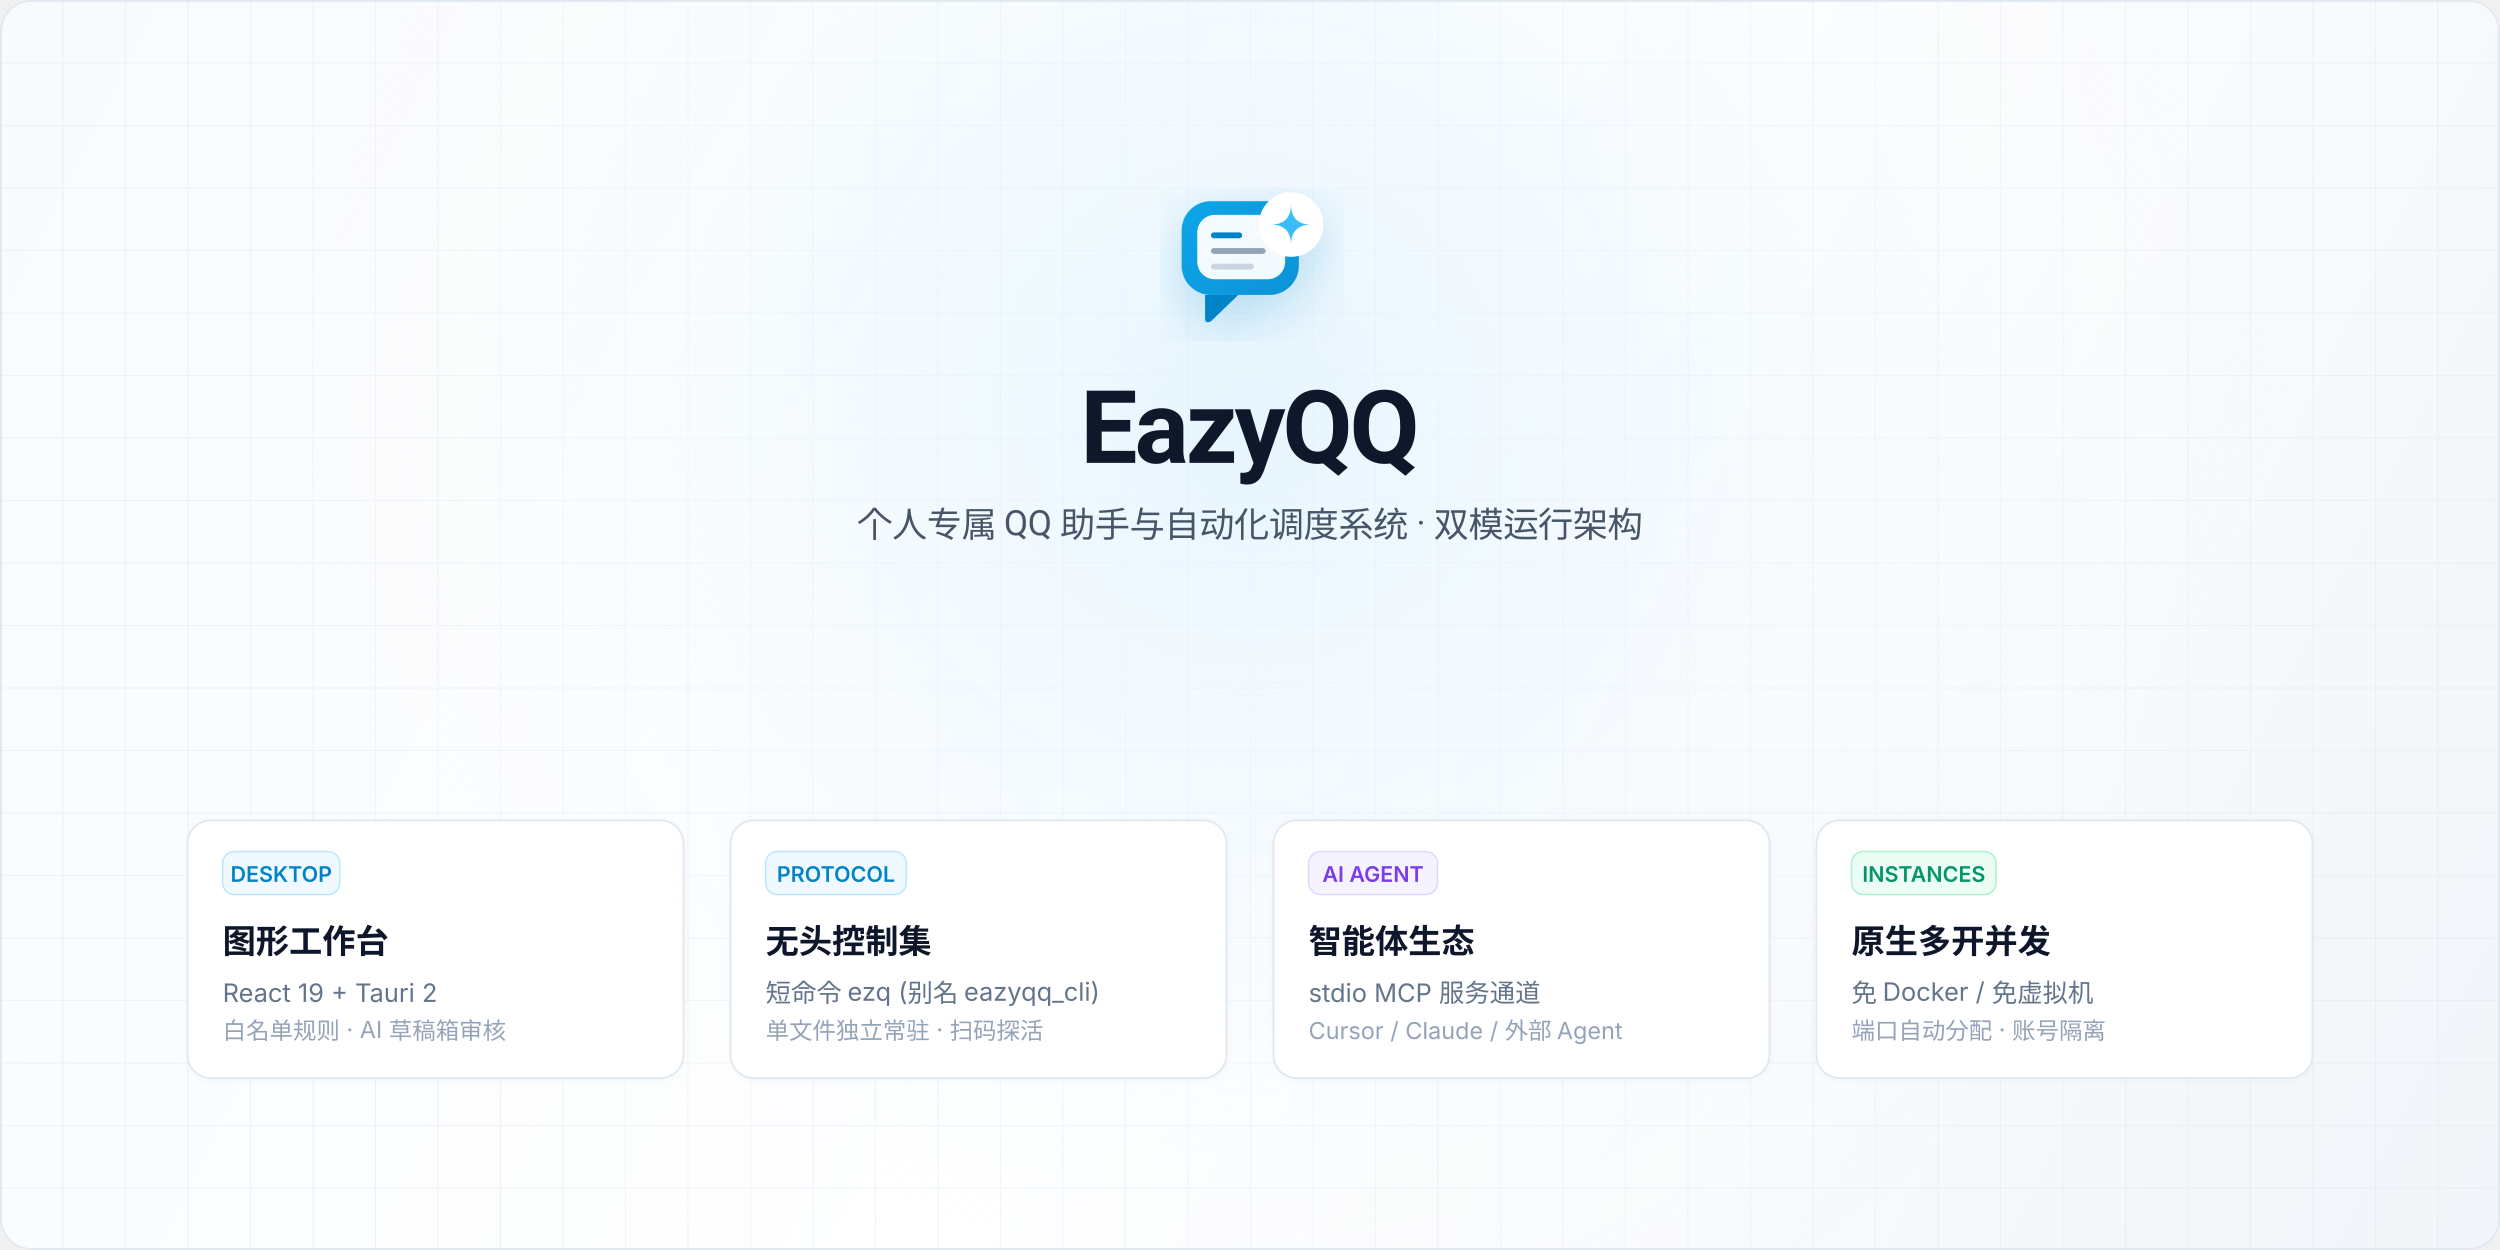
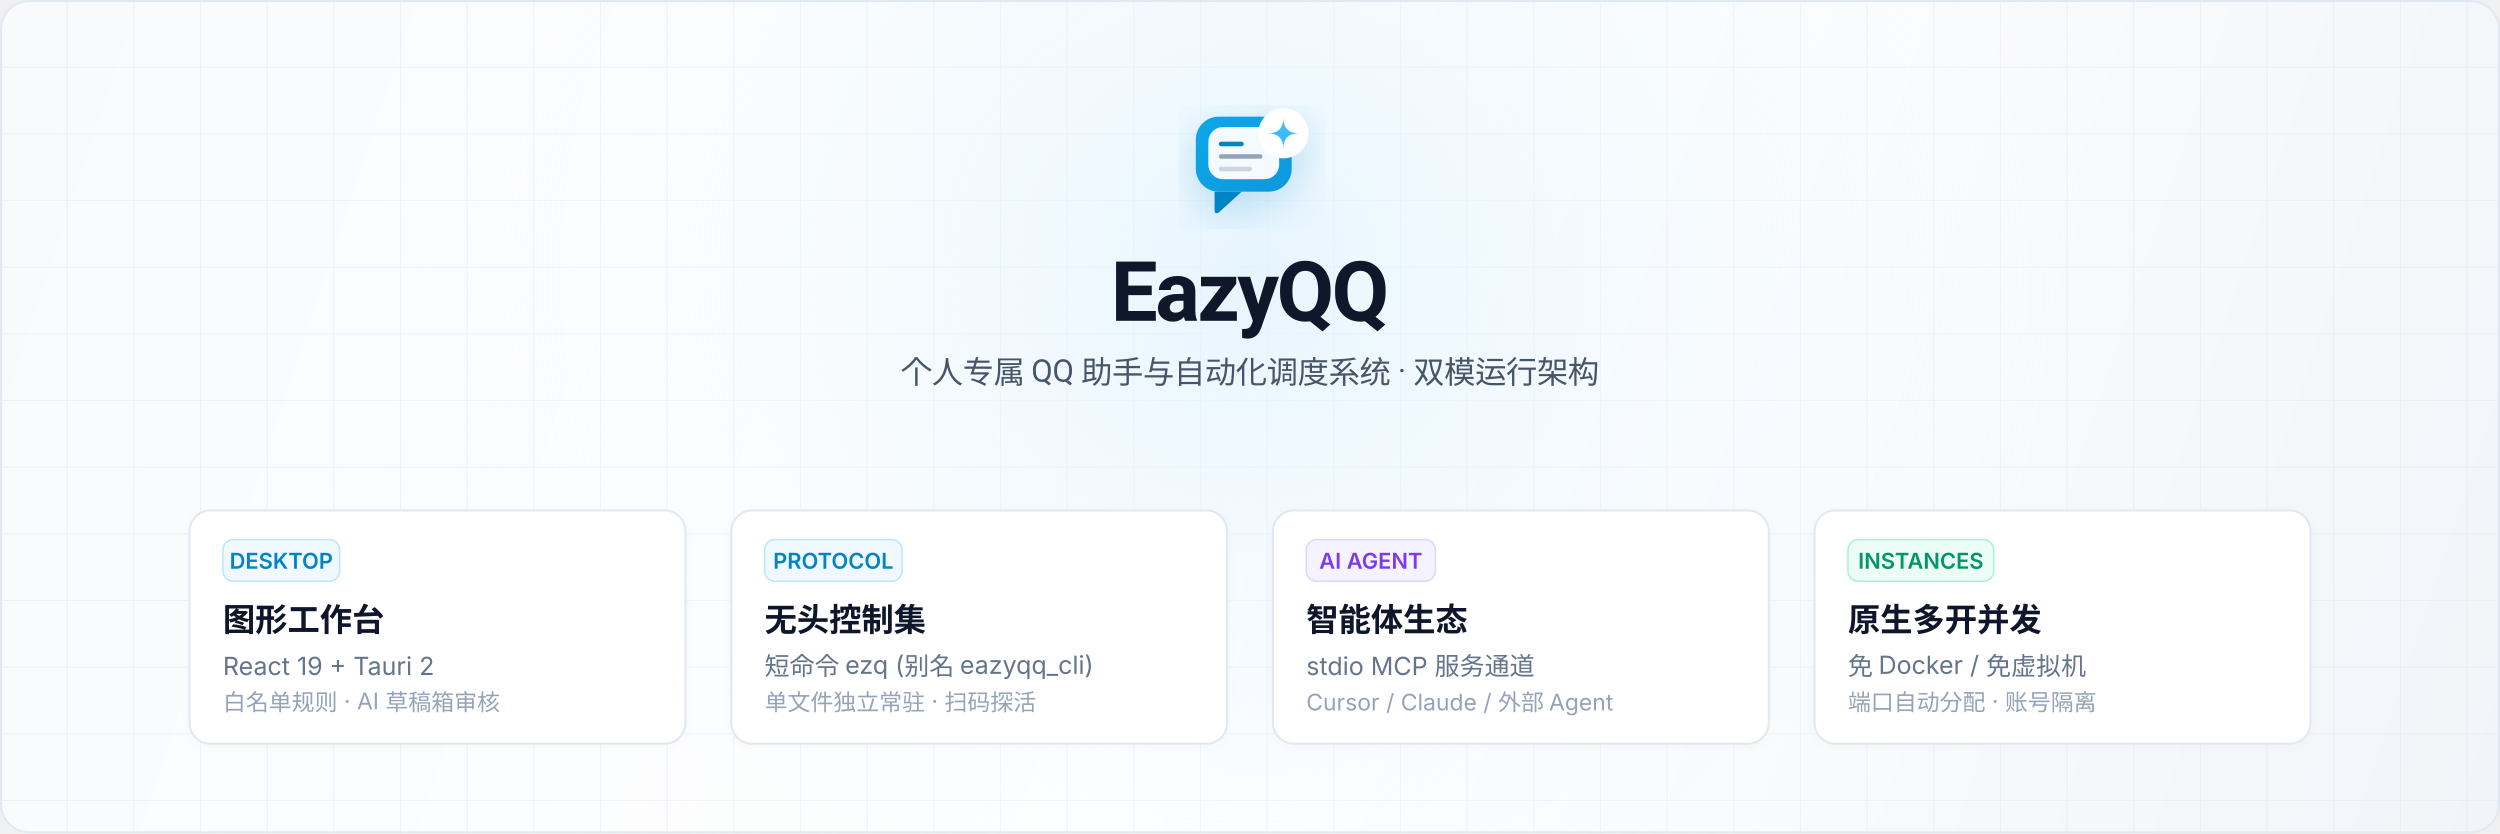
- <svg xmlns="http://www.w3.org/2000/svg" viewBox="0 0 1280 640" width="1280" height="640" fill="none">
+ <svg xmlns="http://www.w3.org/2000/svg" viewBox="0 0 1200 400" width="1200" height="400" fill="none">
  <defs>
-     <linearGradient id="canvas-grad" x1="0" y1="0" x2="1280" y2="640" gradientUnits="userSpaceOnUse">
+     <linearGradient id="canvas-grad" x1="0" y1="0" x2="1200" y2="400" gradientUnits="userSpaceOnUse">
      <stop offset="0%" stop-color="#f8fafc" />
      <stop offset="50%" stop-color="#ffffff" />
      <stop offset="100%" stop-color="#f1f5f9" />
    </linearGradient>
-     <radialGradient id="sky-glow" cx="640" cy="210" r="540" gradientUnits="userSpaceOnUse">
+     <radialGradient id="sky-glow" cx="600" cy="130" r="440" gradientUnits="userSpaceOnUse">
      <stop offset="0%" stop-color="#e0f2fe" stop-opacity="0.8" />
-       <stop offset="55%" stop-color="#f0f9ff" stop-opacity="0.35" />
+       <stop offset="55%" stop-color="#f0f9ff" stop-opacity="0.3" />
      <stop offset="100%" stop-color="#ffffff" stop-opacity="0" />
    </radialGradient>
    <pattern id="light-grid" width="32" height="32" patternUnits="userSpaceOnUse">
      <path d="M 32 0 L 0 0 0 32" fill="none" stroke="#e2e8f0" stroke-width="0.75" stroke-opacity="0.7" />
    </pattern>
    <filter id="card-shadow" x="-8%" y="-8%" width="116%" height="124%">
-       <feDropShadow dx="0" dy="4" stdDeviation="8" flood-color="#0f172a" flood-opacity="0.04" />
+       <feDropShadow dx="0" dy="3" stdDeviation="6" flood-color="#0f172a" flood-opacity="0.04" />
      <feDropShadow dx="0" dy="1" stdDeviation="2" flood-color="#0f172a" flood-opacity="0.02" />
    </filter>
    <filter id="logo-drop" x="-15%" y="-15%" width="130%" height="130%">
-       <feDropShadow dx="0" dy="8" stdDeviation="14" flood-color="#0284c7" flood-opacity="0.25" />
+       <feDropShadow dx="0" dy="6" stdDeviation="10" flood-color="#0284c7" flood-opacity="0.22" />
    </filter>
    <linearGradient id="eazyqq-grad-primary" x1="16" y1="16" x2="112" y2="112" gradientUnits="userSpaceOnUse">
      <stop offset="0%" stop-color="#0ea5e9" />
      <stop offset="100%" stop-color="#0284c7" />
    </linearGradient>
    <linearGradient id="eazyqq-grad-sparkle" x1="60" y1="40" x2="100" y2="80" gradientUnits="userSpaceOnUse">
      <stop offset="0%" stop-color="#38bdf8" />
      <stop offset="100%" stop-color="#0284c7" />
    </linearGradient>
  </defs>
-   <rect width="1280" height="640" rx="16" fill="url(#canvas-grad)" />
-   <rect width="1280" height="640" rx="16" fill="url(#light-grid)" />
-   <rect width="1280" height="640" rx="16" fill="url(#sky-glow)" />
-   <rect x="0.5" y="0.5" width="1279" height="639" rx="15.5" stroke="#e2e8f0" stroke-width="1" />
-   <g transform="translate(640, 205)">
-     <g transform="translate(-48, -120)" filter="url(#logo-drop)">
-       <rect x="13" y="18" width="60" height="48" rx="15" fill="url(#eazyqq-grad-primary)" />
-       <path d="M25 66 L25 78 Q25 81 28 79.5 L42 66 Z" fill="#0284c7" />
-       <rect x="21" y="25" width="45" height="33" rx="9" fill="#ffffff" fill-opacity="0.95" />
-       <rect x="28" y="34" width="16" height="3" rx="1.5" fill="#0284c7" />
-       <rect x="28" y="42" width="28" height="3" rx="1.5" fill="#94a3b8" />
-       <rect x="28" y="50" width="22" height="3" rx="1.5" fill="#cbd5e1" />
-       <g transform="translate(51, 12)">
-         <circle cx="18" cy="18" r="16.5" fill="#ffffff" />
-         <path d="M18 7.5 Q18 18 28.5 18 Q18 18 18 28.5 Q18 18 7.5 18 Q18 18 18 7.5 Z" fill="url(#eazyqq-grad-sparkle)" />
+   <rect width="1200" height="400" rx="14" fill="url(#canvas-grad)" />
+   <rect width="1200" height="400" rx="14" fill="url(#light-grid)" />
+   <rect width="1200" height="400" rx="14" fill="url(#sky-glow)" />
+   <rect x="0.5" y="0.5" width="1199" height="399" rx="13.5" stroke="#e2e8f0" stroke-width="1" />
+   <g transform="translate(600, 130)">
+     <g transform="translate(-36, -88)" filter="url(#logo-drop)">
+       <rect x="10" y="14" width="46" height="36" rx="11" fill="url(#eazyqq-grad-primary)" />
+       <path d="M19 50 L19 59 Q19 61 21 60 L32 50 Z" fill="#0284c7" />
+       <rect x="16" y="19" width="34" height="25" rx="7" fill="#ffffff" fill-opacity="0.95" />
+       <rect x="21" y="26" width="12" height="2.2" rx="1.1" fill="#0284c7" />
+       <rect x="21" y="32" width="21" height="2.2" rx="1.1" fill="#94a3b8" />
+       <rect x="21" y="38" width="16" height="2.2" rx="1.1" fill="#cbd5e1" />
+       <g transform="translate(39, 9)">
+         <circle cx="13" cy="13" r="12" fill="#ffffff" />
+         <path d="M13 5.5 Q13 13 20.5 13 Q13 13 13 20.5 Q13 13 5.5 13 Q13 13 13 5.5 Z" fill="url(#eazyqq-grad-sparkle)" />
      </g>
    </g>
-     <text text-anchor="middle" y="32" fill="#0f172a" font-family="-apple-system, BlinkMacSystemFont, 'Segoe UI', Roboto, sans-serif" font-size="52" font-weight="700" letter-spacing="-0.03em">
+     <text text-anchor="middle" y="24" fill="#0f172a" font-family="-apple-system, BlinkMacSystemFont, 'Segoe UI', Roboto, sans-serif" font-size="40" font-weight="700" letter-spacing="-0.03em">
      EazyQQ
    </text>
-     <text text-anchor="middle" y="70" fill="#475569" font-family="-apple-system, BlinkMacSystemFont, 'Segoe UI', Roboto, sans-serif" font-size="18" font-weight="400" letter-spacing="-0.01em">
+     <text text-anchor="middle" y="54" fill="#475569" font-family="-apple-system, BlinkMacSystemFont, 'Segoe UI', Roboto, sans-serif" font-size="15" font-weight="400" letter-spacing="-0.01em">
      个人专属 QQ 助手与自动化调度系统 · 双模运行架构
    </text>
  </g>
-   <g transform="translate(96, 420)">
+   <g transform="translate(91, 245)">
    <g transform="translate(0, 0)" filter="url(#card-shadow)">
-       <rect width="254" height="132" rx="12" fill="#ffffff" stroke="#e2e8f0" stroke-width="1" />
-       <rect x="18" y="16" width="60" height="22" rx="6" fill="#f0f9ff" stroke="#bae6fd" stroke-width="0.75" />
-       <text x="48" y="31.5" text-anchor="middle" fill="#0284c7" font-family="-apple-system, BlinkMacSystemFont, 'Segoe UI', sans-serif" font-size="11" font-weight="600">DESKTOP</text>
-       <text x="18" y="68" fill="#0f172a" font-family="-apple-system, BlinkMacSystemFont, 'Segoe UI', sans-serif" font-size="17" font-weight="600">图形工作台</text>
-       <text x="18" y="93" fill="#64748b" font-family="-apple-system, BlinkMacSystemFont, 'Segoe UI', sans-serif" font-size="13">React 19 + Tauri 2</text>
-       <text x="18" y="112" fill="#94a3b8" font-family="-apple-system, BlinkMacSystemFont, 'Segoe UI', sans-serif" font-size="12">白名单规则 · AI 草稿箱审核</text>
+       <rect width="238" height="112" rx="10" fill="#ffffff" stroke="#e2e8f0" stroke-width="1" />
+       <rect x="16" y="14" width="56" height="20" rx="5" fill="#f0f9ff" stroke="#bae6fd" stroke-width="0.75" />
+       <text x="44" y="28" text-anchor="middle" fill="#0284c7" font-family="-apple-system, BlinkMacSystemFont, 'Segoe UI', sans-serif" font-size="10.5" font-weight="600">DESKTOP</text>
+       <text x="16" y="58" fill="#0f172a" font-family="-apple-system, BlinkMacSystemFont, 'Segoe UI', sans-serif" font-size="15.5" font-weight="600">图形工作台</text>
+       <text x="16" y="79" fill="#64748b" font-family="-apple-system, BlinkMacSystemFont, 'Segoe UI', sans-serif" font-size="12">React 19 + Tauri 2</text>
+       <text x="16" y="96" fill="#94a3b8" font-family="-apple-system, BlinkMacSystemFont, 'Segoe UI', sans-serif" font-size="11">白名单规则 · AI 草稿箱审核</text>
    </g>
-     <g transform="translate(278, 0)" filter="url(#card-shadow)">
-       <rect width="254" height="132" rx="12" fill="#ffffff" stroke="#e2e8f0" stroke-width="1" />
-       <rect x="18" y="16" width="72" height="22" rx="6" fill="#f0f9ff" stroke="#bae6fd" stroke-width="0.75" />
-       <text x="54" y="31.5" text-anchor="middle" fill="#0284c7" font-family="-apple-system, BlinkMacSystemFont, 'Segoe UI', sans-serif" font-size="11" font-weight="600">PROTOCOL</text>
-       <text x="18" y="68" fill="#0f172a" font-family="-apple-system, BlinkMacSystemFont, 'Segoe UI', sans-serif" font-size="17" font-weight="600">无头控制集</text>
-       <text x="18" y="93" fill="#64748b" font-family="-apple-system, BlinkMacSystemFont, 'Segoe UI', sans-serif" font-size="13">短命令 ezq (别名 eazyqq_cli)</text>
-       <text x="18" y="112" fill="#94a3b8" font-family="-apple-system, BlinkMacSystemFont, 'Segoe UI', sans-serif" font-size="12">单文件独立常驻 · 扫码探活</text>
+     <g transform="translate(260, 0)" filter="url(#card-shadow)">
+       <rect width="238" height="112" rx="10" fill="#ffffff" stroke="#e2e8f0" stroke-width="1" />
+       <rect x="16" y="14" width="66" height="20" rx="5" fill="#f0f9ff" stroke="#bae6fd" stroke-width="0.75" />
+       <text x="49" y="28" text-anchor="middle" fill="#0284c7" font-family="-apple-system, BlinkMacSystemFont, 'Segoe UI', sans-serif" font-size="10.5" font-weight="600">PROTOCOL</text>
+       <text x="16" y="58" fill="#0f172a" font-family="-apple-system, BlinkMacSystemFont, 'Segoe UI', sans-serif" font-size="15.5" font-weight="600">无头控制集</text>
+       <text x="16" y="79" fill="#64748b" font-family="-apple-system, BlinkMacSystemFont, 'Segoe UI', sans-serif" font-size="12">短命令 ezq (别名 eazyqq_cli)</text>
+       <text x="16" y="96" fill="#94a3b8" font-family="-apple-system, BlinkMacSystemFont, 'Segoe UI', sans-serif" font-size="11">单文件独立常驻 · 扫码探活</text>
    </g>
-     <g transform="translate(556, 0)" filter="url(#card-shadow)">
-       <rect width="254" height="132" rx="12" fill="#ffffff" stroke="#e2e8f0" stroke-width="1" />
-       <rect x="18" y="16" width="66" height="22" rx="6" fill="#f5f3ff" stroke="#ddd6fe" stroke-width="0.75" />
-       <text x="51" y="31.5" text-anchor="middle" fill="#7c3aed" font-family="-apple-system, BlinkMacSystemFont, 'Segoe UI', sans-serif" font-size="11" font-weight="600">AI AGENT</text>
-       <text x="18" y="68" fill="#0f172a" font-family="-apple-system, BlinkMacSystemFont, 'Segoe UI', sans-serif" font-size="17" font-weight="600">智能体生态</text>
-       <text x="18" y="93" fill="#64748b" font-family="-apple-system, BlinkMacSystemFont, 'Segoe UI', sans-serif" font-size="13">stdio MCP 服务通道</text>
-       <text x="18" y="112" fill="#94a3b8" font-family="-apple-system, BlinkMacSystemFont, 'Segoe UI', sans-serif" font-size="12">Cursor / Claude / 外部 Agent</text>
+     <g transform="translate(520, 0)" filter="url(#card-shadow)">
+       <rect width="238" height="112" rx="10" fill="#ffffff" stroke="#e2e8f0" stroke-width="1" />
+       <rect x="16" y="14" width="62" height="20" rx="5" fill="#f5f3ff" stroke="#ddd6fe" stroke-width="0.75" />
+       <text x="47" y="28" text-anchor="middle" fill="#7c3aed" font-family="-apple-system, BlinkMacSystemFont, 'Segoe UI', sans-serif" font-size="10.5" font-weight="600">AI AGENT</text>
+       <text x="16" y="58" fill="#0f172a" font-family="-apple-system, BlinkMacSystemFont, 'Segoe UI', sans-serif" font-size="15.5" font-weight="600">智能体生态</text>
+       <text x="16" y="79" fill="#64748b" font-family="-apple-system, BlinkMacSystemFont, 'Segoe UI', sans-serif" font-size="12">stdio MCP 服务通道</text>
+       <text x="16" y="96" fill="#94a3b8" font-family="-apple-system, BlinkMacSystemFont, 'Segoe UI', sans-serif" font-size="11">Cursor / Claude / 外部 Agent</text>
    </g>
-     <g transform="translate(834, 0)" filter="url(#card-shadow)">
-       <rect width="254" height="132" rx="12" fill="#ffffff" stroke="#e2e8f0" stroke-width="1" />
-       <rect x="18" y="16" width="74" height="22" rx="6" fill="#ecfdf5" stroke="#a7f3d0" stroke-width="0.75" />
-       <text x="55" y="31.5" text-anchor="middle" fill="#059669" font-family="-apple-system, BlinkMacSystemFont, 'Segoe UI', sans-serif" font-size="11" font-weight="600">INSTANCES</text>
-       <text x="18" y="68" fill="#0f172a" font-family="-apple-system, BlinkMacSystemFont, 'Segoe UI', sans-serif" font-size="17" font-weight="600">原生多开并发</text>
-       <text x="18" y="93" fill="#64748b" font-family="-apple-system, BlinkMacSystemFont, 'Segoe UI', sans-serif" font-size="13">免 Docker / 免虚拟机</text>
-       <text x="18" y="112" fill="#94a3b8" font-family="-apple-system, BlinkMacSystemFont, 'Segoe UI', sans-serif" font-size="12">端口自动分配 · 账号隔离</text>
+     <g transform="translate(780, 0)" filter="url(#card-shadow)">
+       <rect width="238" height="112" rx="10" fill="#ffffff" stroke="#e2e8f0" stroke-width="1" />
+       <rect x="16" y="14" width="70" height="20" rx="5" fill="#ecfdf5" stroke="#a7f3d0" stroke-width="0.75" />
+       <text x="51" y="28" text-anchor="middle" fill="#059669" font-family="-apple-system, BlinkMacSystemFont, 'Segoe UI', sans-serif" font-size="10.5" font-weight="600">INSTANCES</text>
+       <text x="16" y="58" fill="#0f172a" font-family="-apple-system, BlinkMacSystemFont, 'Segoe UI', sans-serif" font-size="15.5" font-weight="600">原生多开并发</text>
+       <text x="16" y="79" fill="#64748b" font-family="-apple-system, BlinkMacSystemFont, 'Segoe UI', sans-serif" font-size="12">免 Docker / 免虚拟机</text>
+       <text x="16" y="96" fill="#94a3b8" font-family="-apple-system, BlinkMacSystemFont, 'Segoe UI', sans-serif" font-size="11">端口自动分配 · 账号隔离</text>
    </g>
  </g>
</svg>
